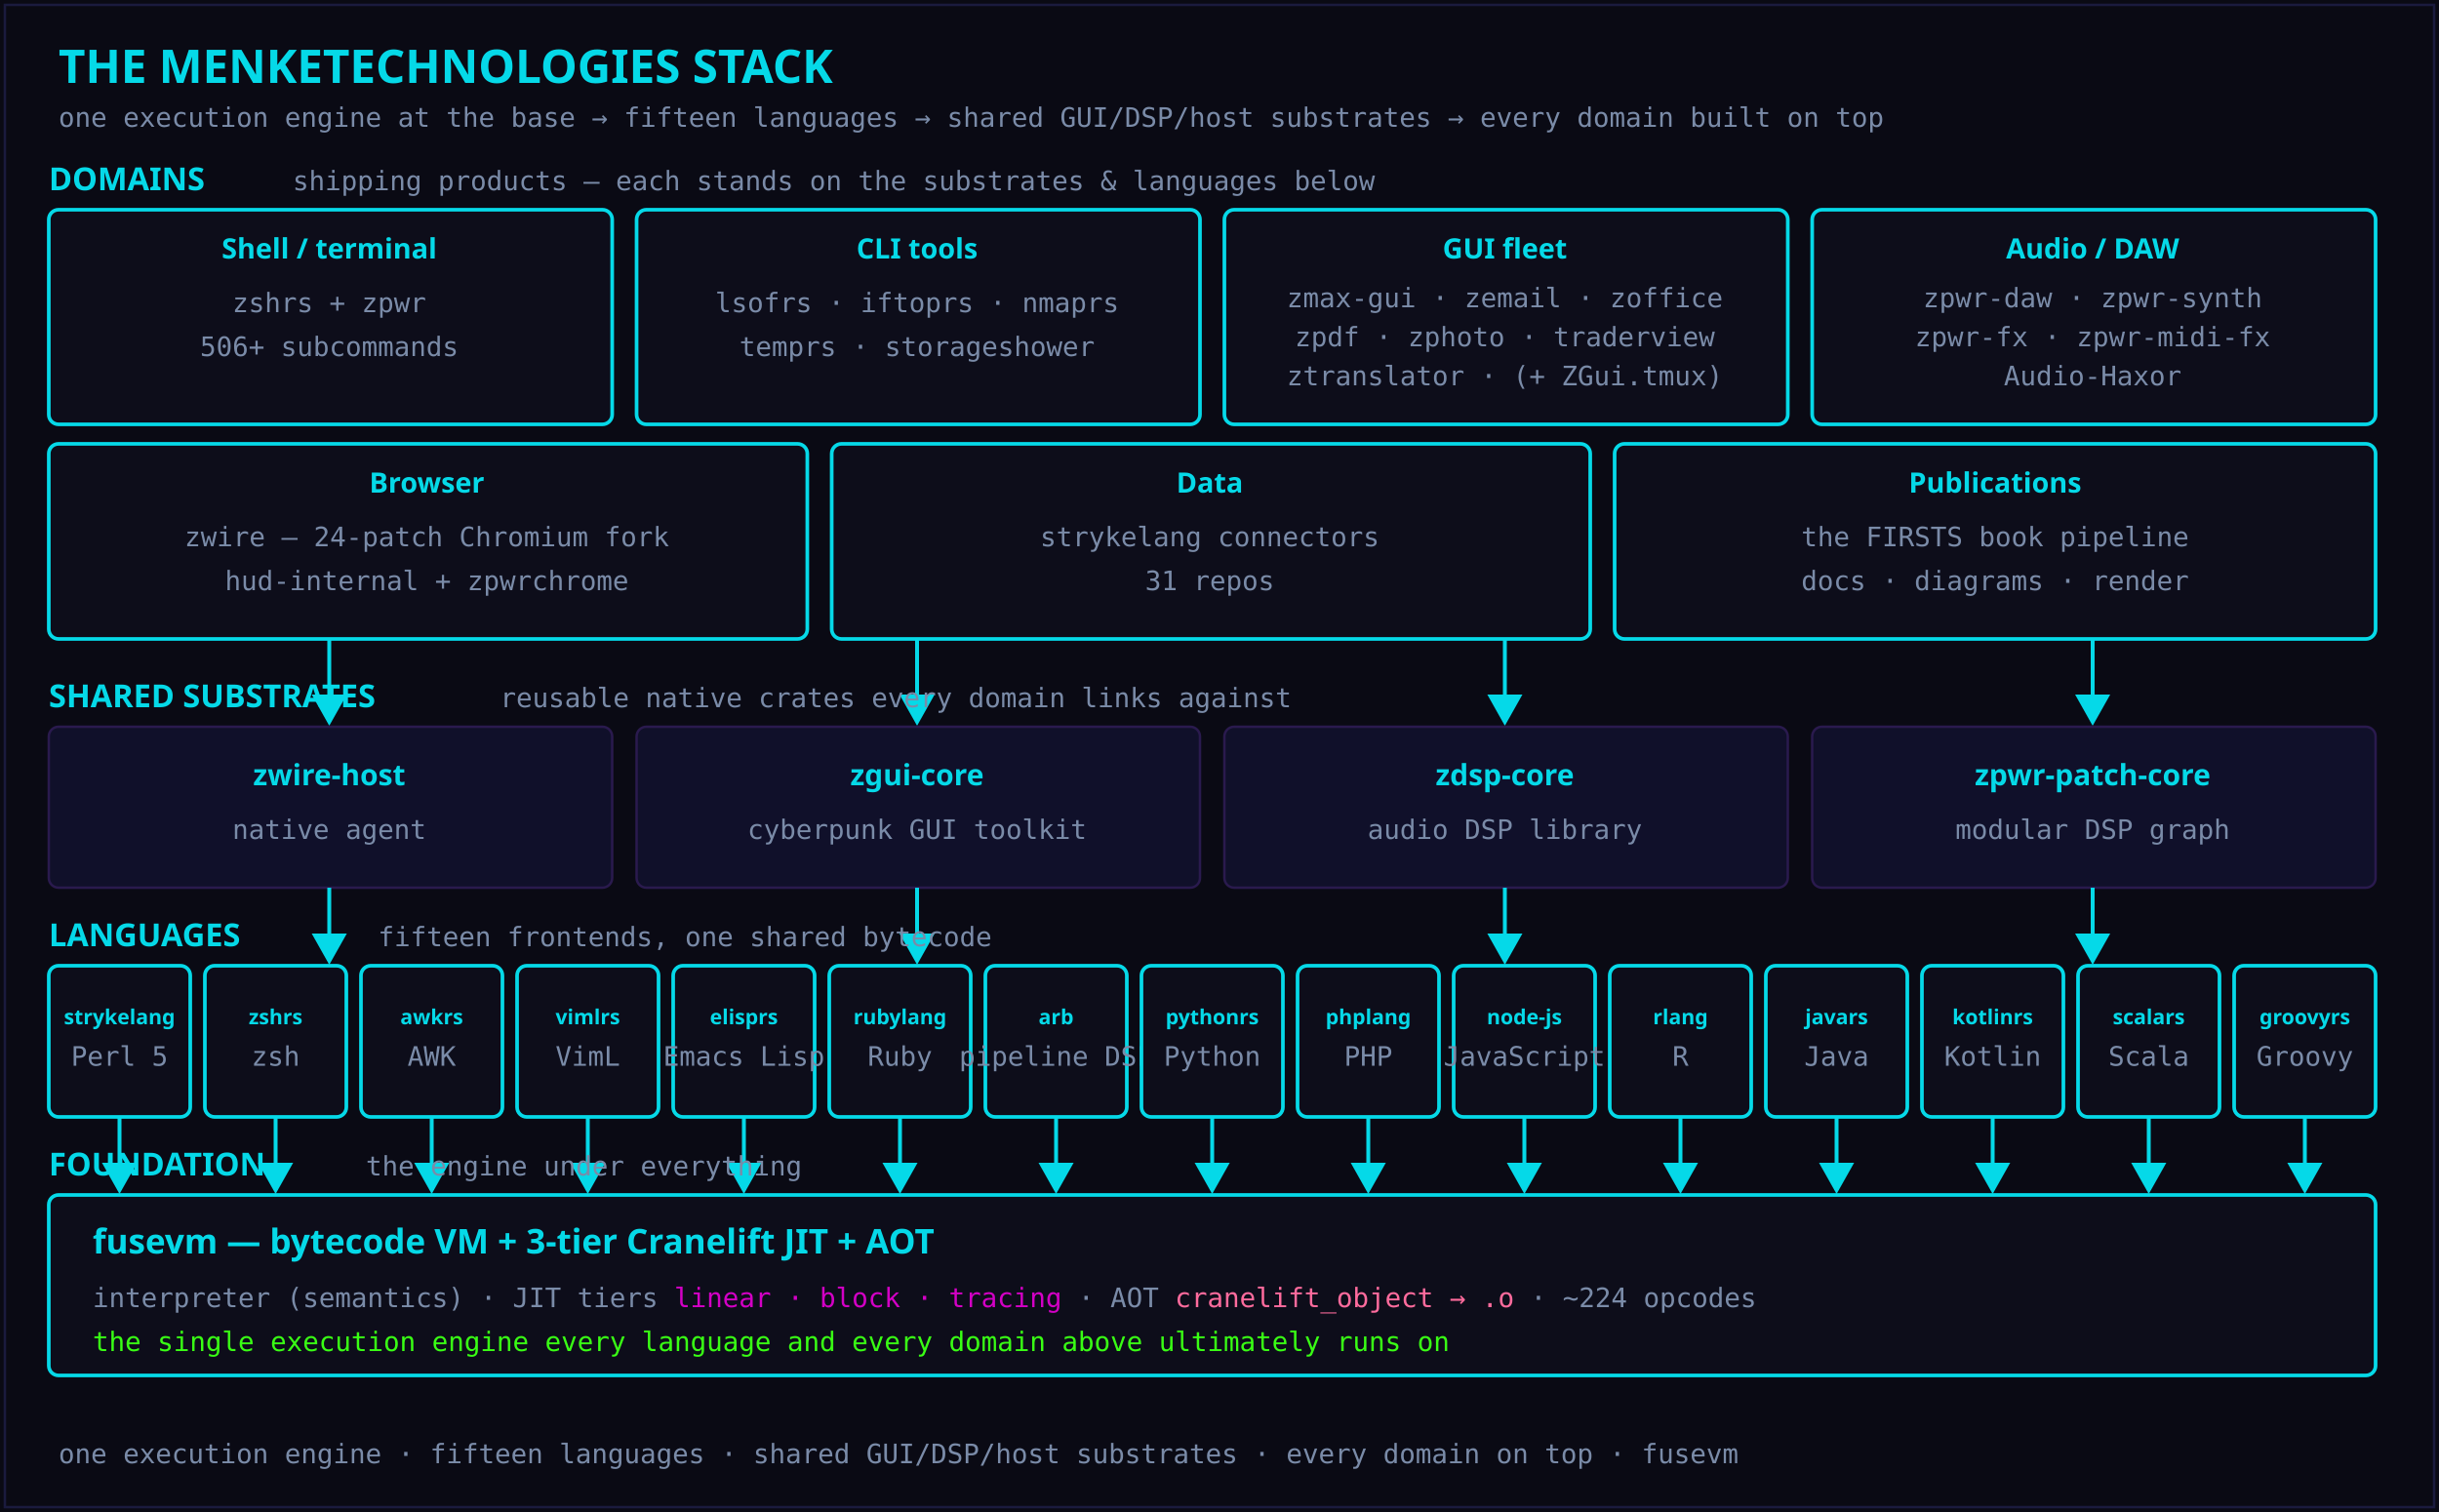
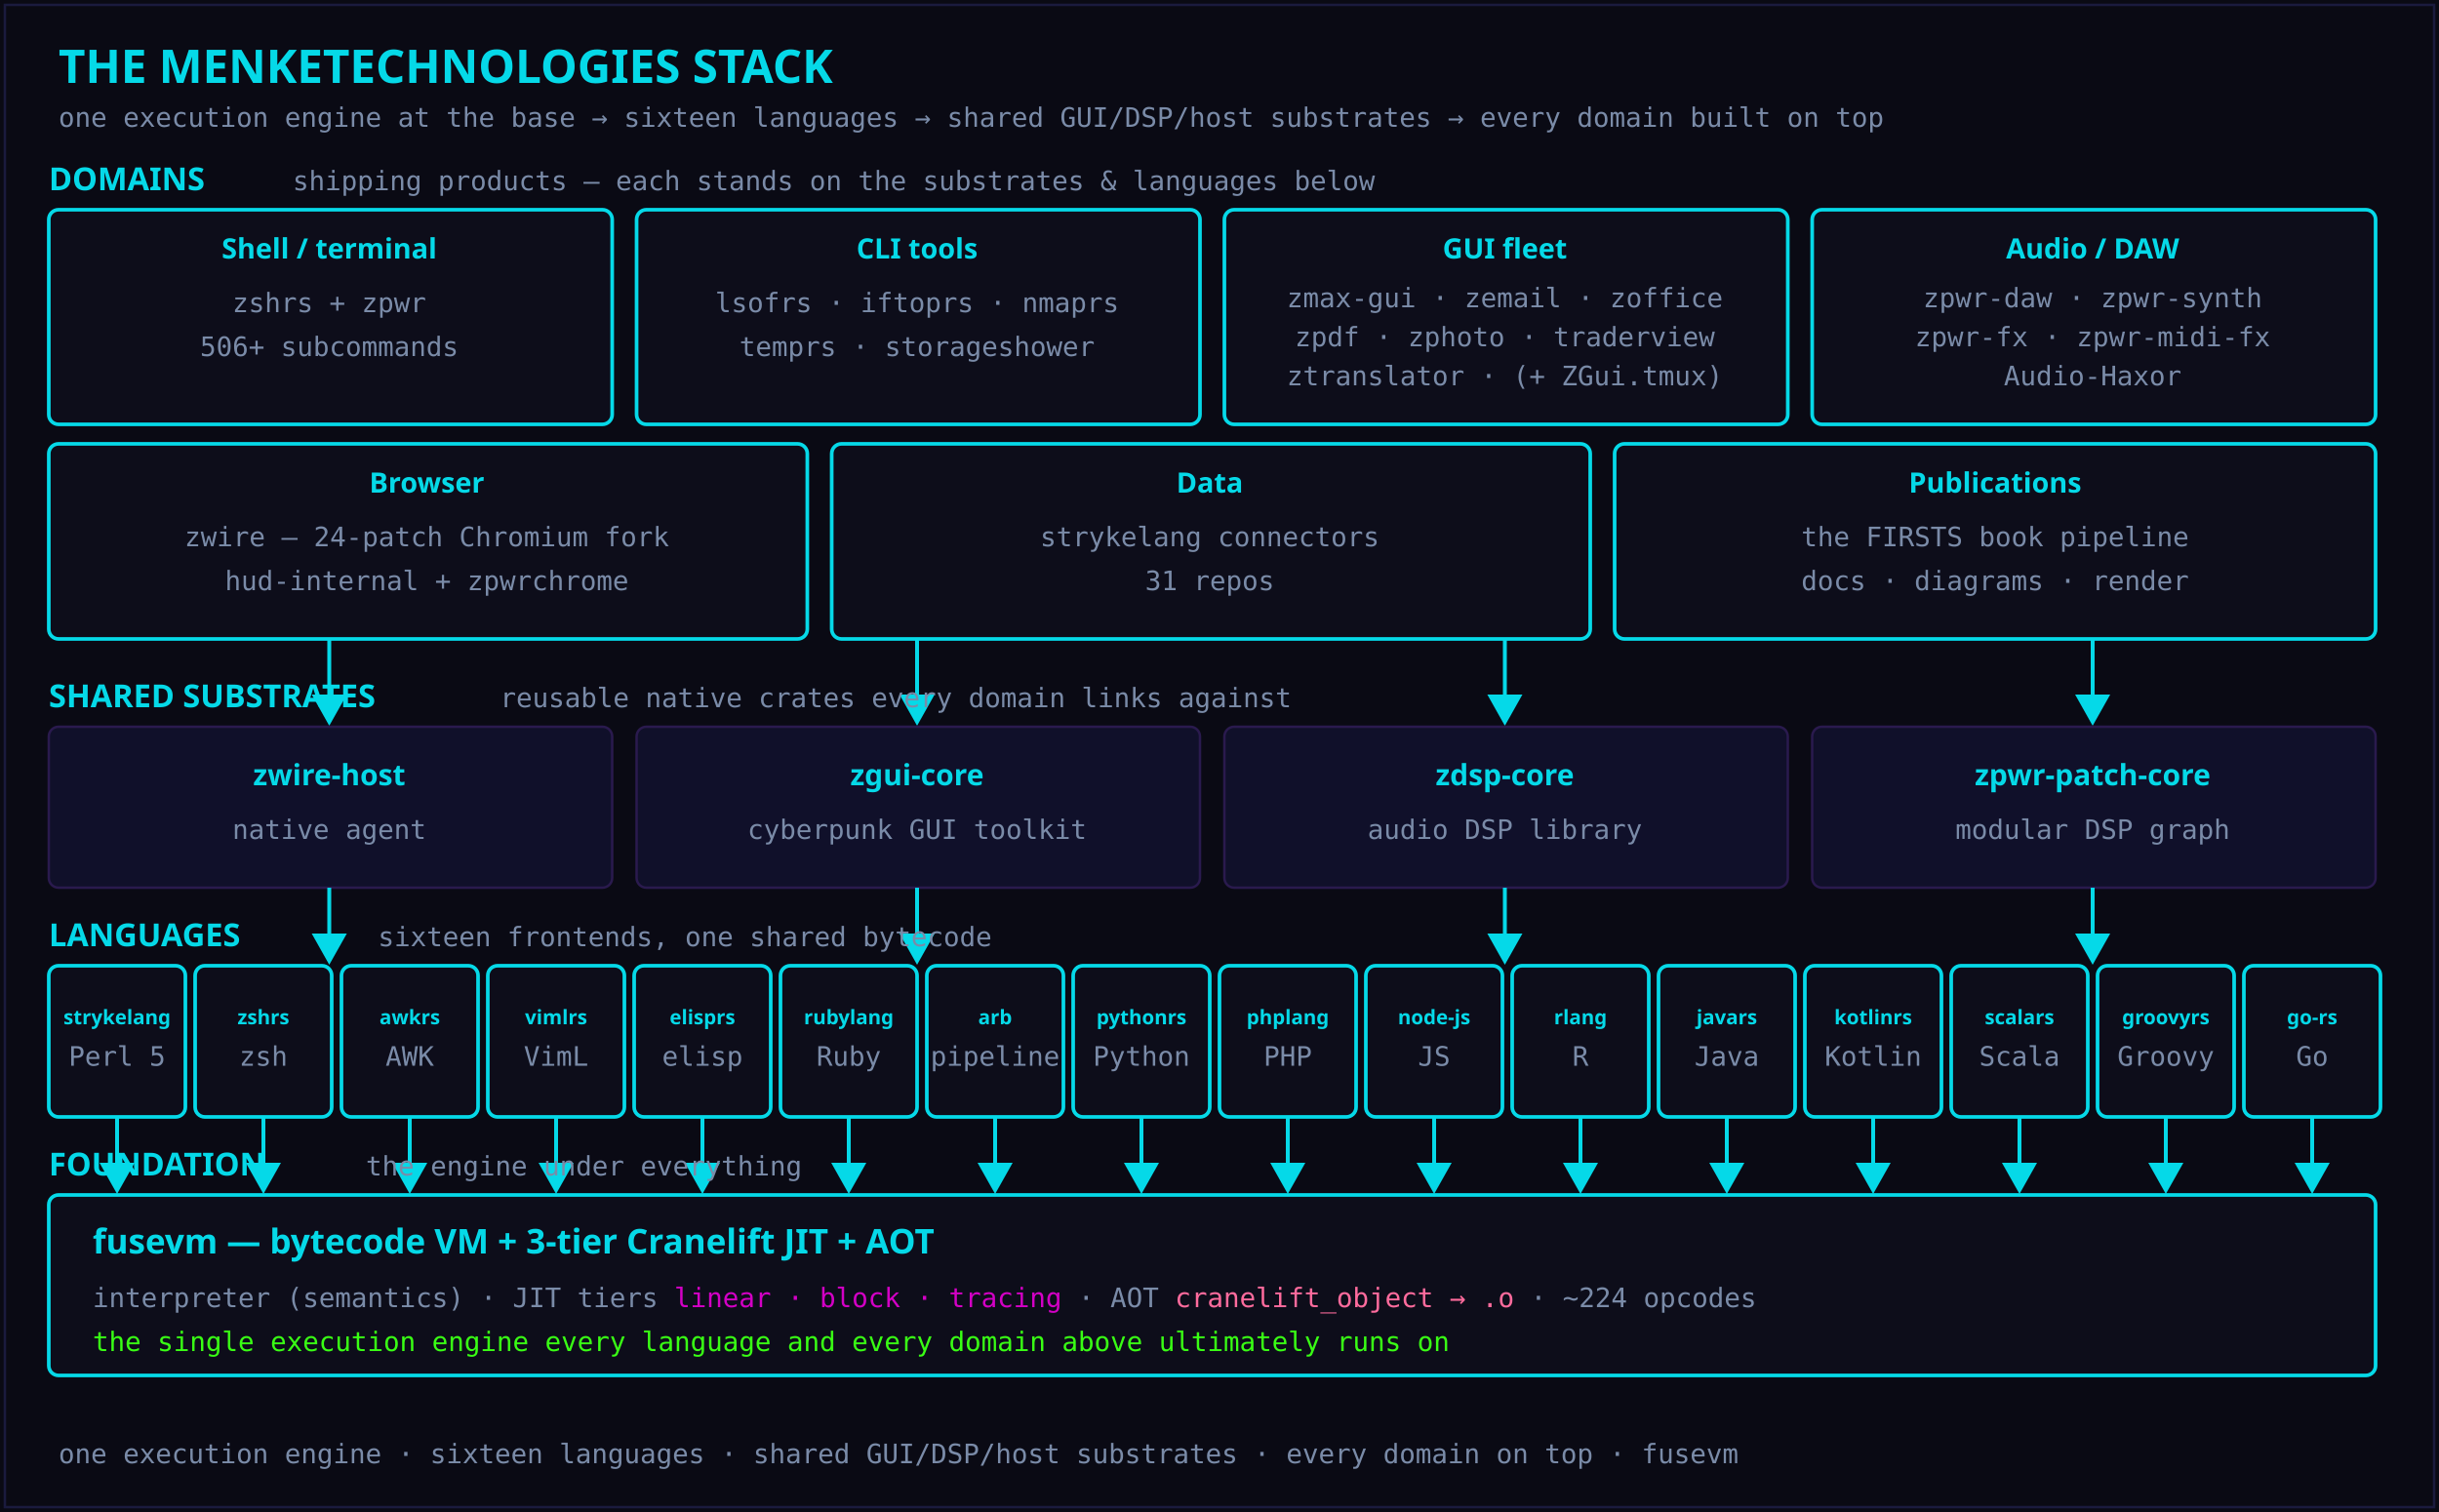
<svg xmlns="http://www.w3.org/2000/svg" viewBox="0 0 1000 620" font-family="'Share Tech Mono', ui-monospace, monospace">
  <defs>
    <marker id="ah" markerWidth="9" markerHeight="9" refX="7" refY="4.5" orient="auto">
      <path d="M0 0 L8 4.5 L0 9 Z" fill="#05d9e8" />
    </marker>
    <marker id="ahm" markerWidth="9" markerHeight="9" refX="7" refY="4.5" orient="auto">
      <path d="M0 0 L8 4.5 L0 9 Z" fill="#7a8ba8" />
    </marker>
    <style>
      .t     { fill:#e0f0ff; font-size:12px; }
      .dim   { fill:#7a8ba8; font-size:11px; }
      .cyan  { fill:#05d9e8; }
      .mag   { fill:#d300c5; }
      .pink  { fill:#ff6b9d; }
      .green { fill:#39ff14; }
      .title { font-family:'Orbitron', sans-serif; font-weight:700; }
      .h     { fill:#05d9e8; font-size:13px; font-family:'Orbitron', sans-serif; font-weight:700; }
      .box   { fill:#0d0d1a; stroke:#05d9e8; stroke-width:1.5; }
      .jitbx { fill:#0d0d1a; stroke:#d300c5; stroke-width:1.5; }
      .aotbx { fill:#0d0d1a; stroke:#ff2a6d; stroke-width:1.5; }
      .optbx { fill:#0b140b; stroke:#39ff14; stroke-width:1.4; }
      .chip  { fill:#10102a; stroke:#1a1a3e; stroke-width:1; }
      .sub   { fill:#10102a; stroke:#2a1a4e; stroke-width:1; }
      .arrow { stroke:#05d9e8; stroke-width:1.6; fill:none; marker-end:url(#ah); }
      .dash  { stroke:#7a8ba8; stroke-width:1.1; stroke-dasharray:4 3; fill:none; marker-end:url(#ahm); }
    </style>
  </defs>
  <rect x="0" y="0" width="1000" height="620" fill="#0a0a14" />
  <rect x="2" y="2" width="996" height="616" fill="none" stroke="#1a1a3e" stroke-width="1" />
  <text x="24" y="34" class="title" fill="#05d9e8" font-size="19">THE MENKETECHNOLOGIES STACK</text>
-   <text x="24" y="52" class="dim">one execution engine at the base → fifteen languages → shared GUI/DSP/host substrates → every domain built on top</text>
+   <text x="24" y="52" class="dim">one execution engine at the base → sixteen languages → shared GUI/DSP/host substrates → every domain built on top</text>
  <text x="20" y="78" class="h">DOMAINS</text>
  <text x="120" y="78" class="dim">shipping products — each stands on the substrates &amp; languages below</text>
  <rect x="20" y="86" width="231" height="88" rx="4" class="box" />
  <text x="135" y="106" class="cyan title" font-size="11.5" text-anchor="middle">Shell / terminal</text>
  <text x="135" y="128" class="dim" font-size="10" text-anchor="middle">zshrs + zpwr</text>
  <text x="135" y="146" class="dim" font-size="10" text-anchor="middle">506+ subcommands</text>
  <rect x="261" y="86" width="231" height="88" rx="4" class="box" />
  <text x="376" y="106" class="cyan title" font-size="11.5" text-anchor="middle">CLI tools</text>
  <text x="376" y="128" class="dim" font-size="10" text-anchor="middle">lsofrs · iftoprs · nmaprs</text>
  <text x="376" y="146" class="dim" font-size="10" text-anchor="middle">temprs · storageshower</text>
  <rect x="502" y="86" width="231" height="88" rx="4" class="box" />
  <text x="617" y="106" class="cyan title" font-size="11.5" text-anchor="middle">GUI fleet</text>
  <text x="617" y="126" class="dim" font-size="10" text-anchor="middle">zmax-gui · zemail · zoffice</text>
  <text x="617" y="142" class="dim" font-size="10" text-anchor="middle">zpdf · zphoto · traderview</text>
  <text x="617" y="158" class="dim" font-size="10" text-anchor="middle">ztranslator · (+ ZGui.tmux)</text>
  <rect x="743" y="86" width="231" height="88" rx="4" class="box" />
  <text x="858" y="106" class="cyan title" font-size="11.5" text-anchor="middle">Audio / DAW</text>
  <text x="858" y="126" class="dim" font-size="10" text-anchor="middle">zpwr-daw · zpwr-synth</text>
  <text x="858" y="142" class="dim" font-size="10" text-anchor="middle">zpwr-fx · zpwr-midi-fx</text>
  <text x="858" y="158" class="dim" font-size="10" text-anchor="middle">Audio-Haxor</text>
  <rect x="20" y="182" width="311" height="80" rx="4" class="box" />
  <text x="175" y="202" class="cyan title" font-size="11.5" text-anchor="middle">Browser</text>
  <text x="175" y="224" class="dim" font-size="10" text-anchor="middle">zwire — 24-patch Chromium fork</text>
  <text x="175" y="242" class="dim" font-size="10" text-anchor="middle">hud-internal + zpwrchrome</text>
  <rect x="341" y="182" width="311" height="80" rx="4" class="box" />
  <text x="496" y="202" class="cyan title" font-size="11.5" text-anchor="middle">Data</text>
  <text x="496" y="224" class="dim" font-size="10" text-anchor="middle">strykelang connectors</text>
  <text x="496" y="242" class="dim" font-size="10" text-anchor="middle">31 repos</text>
  <rect x="662" y="182" width="312" height="80" rx="4" class="box" />
  <text x="818" y="202" class="cyan title" font-size="11.5" text-anchor="middle">Publications</text>
  <text x="818" y="224" class="dim" font-size="10" text-anchor="middle">the FIRSTS book pipeline</text>
  <text x="818" y="242" class="dim" font-size="10" text-anchor="middle">docs · diagrams · render</text>
  <path d="M135 262 L135 296" class="arrow" />
  <path d="M376 262 L376 296" class="arrow" />
  <path d="M617 262 L617 296" class="arrow" />
  <path d="M858 262 L858 296" class="arrow" />
  <text x="20" y="290" class="h">SHARED SUBSTRATES</text>
  <text x="205" y="290" class="dim">reusable native crates every domain links against</text>
  <rect x="20" y="298" width="231" height="66" rx="4" class="sub" />
  <text x="135" y="322" class="cyan title" font-size="12" text-anchor="middle">zwire-host</text>
  <text x="135" y="344" class="dim" font-size="10.5" text-anchor="middle">native agent</text>
  <rect x="261" y="298" width="231" height="66" rx="4" class="sub" />
  <text x="376" y="322" class="cyan title" font-size="12" text-anchor="middle">zgui-core</text>
  <text x="376" y="344" class="dim" font-size="10.5" text-anchor="middle">cyberpunk GUI toolkit</text>
  <rect x="502" y="298" width="231" height="66" rx="4" class="sub" />
  <text x="617" y="322" class="cyan title" font-size="12" text-anchor="middle">zdsp-core</text>
  <text x="617" y="344" class="dim" font-size="10.5" text-anchor="middle">audio DSP library</text>
  <rect x="743" y="298" width="231" height="66" rx="4" class="sub" />
  <text x="858" y="322" class="cyan title" font-size="12" text-anchor="middle">zpwr-patch-core</text>
  <text x="858" y="344" class="dim" font-size="10.5" text-anchor="middle">modular DSP graph</text>
  <path d="M135 364 L135 394" class="arrow" />
  <path d="M376 364 L376 394" class="arrow" />
  <path d="M617 364 L617 394" class="arrow" />
  <path d="M858 364 L858 394" class="arrow" />
  <text x="20" y="388" class="h">LANGUAGES</text>
-   <text x="155" y="388" class="dim">fifteen frontends, one shared bytecode</text>
-   <rect x="20" y="396" width="58" height="62" rx="4" class="box" />
-   <text x="49" y="420" class="cyan title" font-size="8.5" text-anchor="middle">strykelang</text>
-   <text x="49" y="437" class="dim" font-size="7.5" text-anchor="middle">Perl 5</text>
-   <rect x="84" y="396" width="58" height="62" rx="4" class="box" />
-   <text x="113" y="420" class="cyan title" font-size="8.5" text-anchor="middle">zshrs</text>
-   <text x="113" y="437" class="dim" font-size="7.5" text-anchor="middle">zsh</text>
-   <rect x="148" y="396" width="58" height="62" rx="4" class="box" />
-   <text x="177" y="420" class="cyan title" font-size="8.5" text-anchor="middle">awkrs</text>
-   <text x="177" y="437" class="dim" font-size="7.5" text-anchor="middle">AWK</text>
-   <rect x="212" y="396" width="58" height="62" rx="4" class="box" />
-   <text x="241" y="420" class="cyan title" font-size="8.5" text-anchor="middle">vimlrs</text>
-   <text x="241" y="437" class="dim" font-size="7.5" text-anchor="middle">VimL</text>
-   <rect x="276" y="396" width="58" height="62" rx="4" class="box" />
-   <text x="305" y="420" class="cyan title" font-size="8.5" text-anchor="middle">elisprs</text>
-   <text x="305" y="437" class="dim" font-size="7.5" text-anchor="middle">Emacs Lisp</text>
-   <rect x="340" y="396" width="58" height="62" rx="4" class="box" />
-   <text x="369" y="420" class="cyan title" font-size="8.5" text-anchor="middle">rubylang</text>
-   <text x="369" y="437" class="dim" font-size="7.5" text-anchor="middle">Ruby</text>
-   <rect x="404" y="396" width="58" height="62" rx="4" class="box" />
-   <text x="433" y="420" class="cyan title" font-size="8.5" text-anchor="middle">arb</text>
-   <text x="433" y="437" class="dim" font-size="7.5" text-anchor="middle">pipeline DSL</text>
-   <rect x="468" y="396" width="58" height="62" rx="4" class="box" />
-   <text x="497" y="420" class="cyan title" font-size="8.5" text-anchor="middle">pythonrs</text>
-   <text x="497" y="437" class="dim" font-size="7.5" text-anchor="middle">Python</text>
-   <rect x="532" y="396" width="58" height="62" rx="4" class="box" />
-   <text x="561" y="420" class="cyan title" font-size="8.5" text-anchor="middle">phplang</text>
-   <text x="561" y="437" class="dim" font-size="7.5" text-anchor="middle">PHP</text>
-   <rect x="596" y="396" width="58" height="62" rx="4" class="box" />
-   <text x="625" y="420" class="cyan title" font-size="8.5" text-anchor="middle">node-js</text>
-   <text x="625" y="437" class="dim" font-size="7.5" text-anchor="middle">JavaScript</text>
-   <rect x="660" y="396" width="58" height="62" rx="4" class="box" />
-   <text x="689" y="420" class="cyan title" font-size="8.5" text-anchor="middle">rlang</text>
-   <text x="689" y="437" class="dim" font-size="7.5" text-anchor="middle">R</text>
-   <rect x="724" y="396" width="58" height="62" rx="4" class="box" />
-   <text x="753" y="420" class="cyan title" font-size="8.5" text-anchor="middle">javars</text>
-   <text x="753" y="437" class="dim" font-size="7.5" text-anchor="middle">Java</text>
-   <rect x="788" y="396" width="58" height="62" rx="4" class="box" />
-   <text x="817" y="420" class="cyan title" font-size="8.5" text-anchor="middle">kotlinrs</text>
-   <text x="817" y="437" class="dim" font-size="7.5" text-anchor="middle">Kotlin</text>
-   <rect x="852" y="396" width="58" height="62" rx="4" class="box" />
-   <text x="881" y="420" class="cyan title" font-size="8.5" text-anchor="middle">scalars</text>
-   <text x="881" y="437" class="dim" font-size="7.5" text-anchor="middle">Scala</text>
-   <rect x="916" y="396" width="58" height="62" rx="4" class="box" />
-   <text x="945" y="420" class="cyan title" font-size="8.5" text-anchor="middle">groovyrs</text>
-   <text x="945" y="437" class="dim" font-size="7.5" text-anchor="middle">Groovy</text>
-   <path d="M49 458 L49 488" class="arrow" />
-   <path d="M113 458 L113 488" class="arrow" />
-   <path d="M177 458 L177 488" class="arrow" />
-   <path d="M241 458 L241 488" class="arrow" />
-   <path d="M305 458 L305 488" class="arrow" />
-   <path d="M369 458 L369 488" class="arrow" />
-   <path d="M433 458 L433 488" class="arrow" />
-   <path d="M497 458 L497 488" class="arrow" />
-   <path d="M561 458 L561 488" class="arrow" />
-   <path d="M625 458 L625 488" class="arrow" />
-   <path d="M689 458 L689 488" class="arrow" />
-   <path d="M753 458 L753 488" class="arrow" />
-   <path d="M817 458 L817 488" class="arrow" />
-   <path d="M881 458 L881 488" class="arrow" />
-   <path d="M945 458 L945 488" class="arrow" />
+   <text x="155" y="388" class="dim">sixteen frontends, one shared bytecode</text>
+   <rect x="20" y="396" width="56" height="62" rx="4" class="box" />
+   <text x="48" y="420" class="cyan title" font-size="8.2" text-anchor="middle">strykelang</text>
+   <text x="48" y="437" class="dim" font-size="7.2" text-anchor="middle">Perl 5</text>
+   <rect x="80" y="396" width="56" height="62" rx="4" class="box" />
+   <text x="108" y="420" class="cyan title" font-size="8.2" text-anchor="middle">zshrs</text>
+   <text x="108" y="437" class="dim" font-size="7.2" text-anchor="middle">zsh</text>
+   <rect x="140" y="396" width="56" height="62" rx="4" class="box" />
+   <text x="168" y="420" class="cyan title" font-size="8.2" text-anchor="middle">awkrs</text>
+   <text x="168" y="437" class="dim" font-size="7.2" text-anchor="middle">AWK</text>
+   <rect x="200" y="396" width="56" height="62" rx="4" class="box" />
+   <text x="228" y="420" class="cyan title" font-size="8.2" text-anchor="middle">vimlrs</text>
+   <text x="228" y="437" class="dim" font-size="7.2" text-anchor="middle">VimL</text>
+   <rect x="260" y="396" width="56" height="62" rx="4" class="box" />
+   <text x="288" y="420" class="cyan title" font-size="8.2" text-anchor="middle">elisprs</text>
+   <text x="288" y="437" class="dim" font-size="7.2" text-anchor="middle">elisp</text>
+   <rect x="320" y="396" width="56" height="62" rx="4" class="box" />
+   <text x="348" y="420" class="cyan title" font-size="8.2" text-anchor="middle">rubylang</text>
+   <text x="348" y="437" class="dim" font-size="7.2" text-anchor="middle">Ruby</text>
+   <rect x="380" y="396" width="56" height="62" rx="4" class="box" />
+   <text x="408" y="420" class="cyan title" font-size="8.2" text-anchor="middle">arb</text>
+   <text x="408" y="437" class="dim" font-size="7.2" text-anchor="middle">pipeline</text>
+   <rect x="440" y="396" width="56" height="62" rx="4" class="box" />
+   <text x="468" y="420" class="cyan title" font-size="8.2" text-anchor="middle">pythonrs</text>
+   <text x="468" y="437" class="dim" font-size="7.2" text-anchor="middle">Python</text>
+   <rect x="500" y="396" width="56" height="62" rx="4" class="box" />
+   <text x="528" y="420" class="cyan title" font-size="8.2" text-anchor="middle">phplang</text>
+   <text x="528" y="437" class="dim" font-size="7.2" text-anchor="middle">PHP</text>
+   <rect x="560" y="396" width="56" height="62" rx="4" class="box" />
+   <text x="588" y="420" class="cyan title" font-size="8.2" text-anchor="middle">node-js</text>
+   <text x="588" y="437" class="dim" font-size="7.2" text-anchor="middle">JS</text>
+   <rect x="620" y="396" width="56" height="62" rx="4" class="box" />
+   <text x="648" y="420" class="cyan title" font-size="8.2" text-anchor="middle">rlang</text>
+   <text x="648" y="437" class="dim" font-size="7.2" text-anchor="middle">R</text>
+   <rect x="680" y="396" width="56" height="62" rx="4" class="box" />
+   <text x="708" y="420" class="cyan title" font-size="8.2" text-anchor="middle">javars</text>
+   <text x="708" y="437" class="dim" font-size="7.2" text-anchor="middle">Java</text>
+   <rect x="740" y="396" width="56" height="62" rx="4" class="box" />
+   <text x="768" y="420" class="cyan title" font-size="8.2" text-anchor="middle">kotlinrs</text>
+   <text x="768" y="437" class="dim" font-size="7.2" text-anchor="middle">Kotlin</text>
+   <rect x="800" y="396" width="56" height="62" rx="4" class="box" />
+   <text x="828" y="420" class="cyan title" font-size="8.2" text-anchor="middle">scalars</text>
+   <text x="828" y="437" class="dim" font-size="7.2" text-anchor="middle">Scala</text>
+   <rect x="860" y="396" width="56" height="62" rx="4" class="box" />
+   <text x="888" y="420" class="cyan title" font-size="8.2" text-anchor="middle">groovyrs</text>
+   <text x="888" y="437" class="dim" font-size="7.2" text-anchor="middle">Groovy</text>
+   <rect x="920" y="396" width="56" height="62" rx="4" class="box" />
+   <text x="948" y="420" class="cyan title" font-size="8.2" text-anchor="middle">go-rs</text>
+   <text x="948" y="437" class="dim" font-size="7.2" text-anchor="middle">Go</text>
+   <path d="M48 458 L48 488" class="arrow" />
+   <path d="M108 458 L108 488" class="arrow" />
+   <path d="M168 458 L168 488" class="arrow" />
+   <path d="M228 458 L228 488" class="arrow" />
+   <path d="M288 458 L288 488" class="arrow" />
+   <path d="M348 458 L348 488" class="arrow" />
+   <path d="M408 458 L408 488" class="arrow" />
+   <path d="M468 458 L468 488" class="arrow" />
+   <path d="M528 458 L528 488" class="arrow" />
+   <path d="M588 458 L588 488" class="arrow" />
+   <path d="M648 458 L648 488" class="arrow" />
+   <path d="M708 458 L708 488" class="arrow" />
+   <path d="M768 458 L768 488" class="arrow" />
+   <path d="M828 458 L828 488" class="arrow" />
+   <path d="M888 458 L888 488" class="arrow" />
+   <path d="M948 458 L948 488" class="arrow" />
  <text x="20" y="482" class="h">FOUNDATION</text>
  <text x="150" y="482" class="dim">the engine under everything</text>
  <rect x="20" y="490" width="954" height="74" rx="4" class="box" />
  <text x="38" y="514" class="title" fill="#05d9e8" font-size="14">fusevm — bytecode VM + 3-tier Cranelift JIT + AOT</text>
  <text x="38" y="536" class="dim">interpreter (semantics) · JIT tiers <tspan class="mag">linear · block · tracing</tspan> · AOT <tspan class="pink">cranelift_object → .o</tspan> · ~224 opcodes</text>
  <text x="38" y="554" class="green" font-size="11">the single execution engine every language and every domain above ultimately runs on</text>
-   <text x="24" y="600" class="dim" font-size="10">one execution engine · fifteen languages · shared GUI/DSP/host substrates · every domain on top · fusevm</text>
+   <text x="24" y="600" class="dim" font-size="10">one execution engine · sixteen languages · shared GUI/DSP/host substrates · every domain on top · fusevm</text>
</svg>
